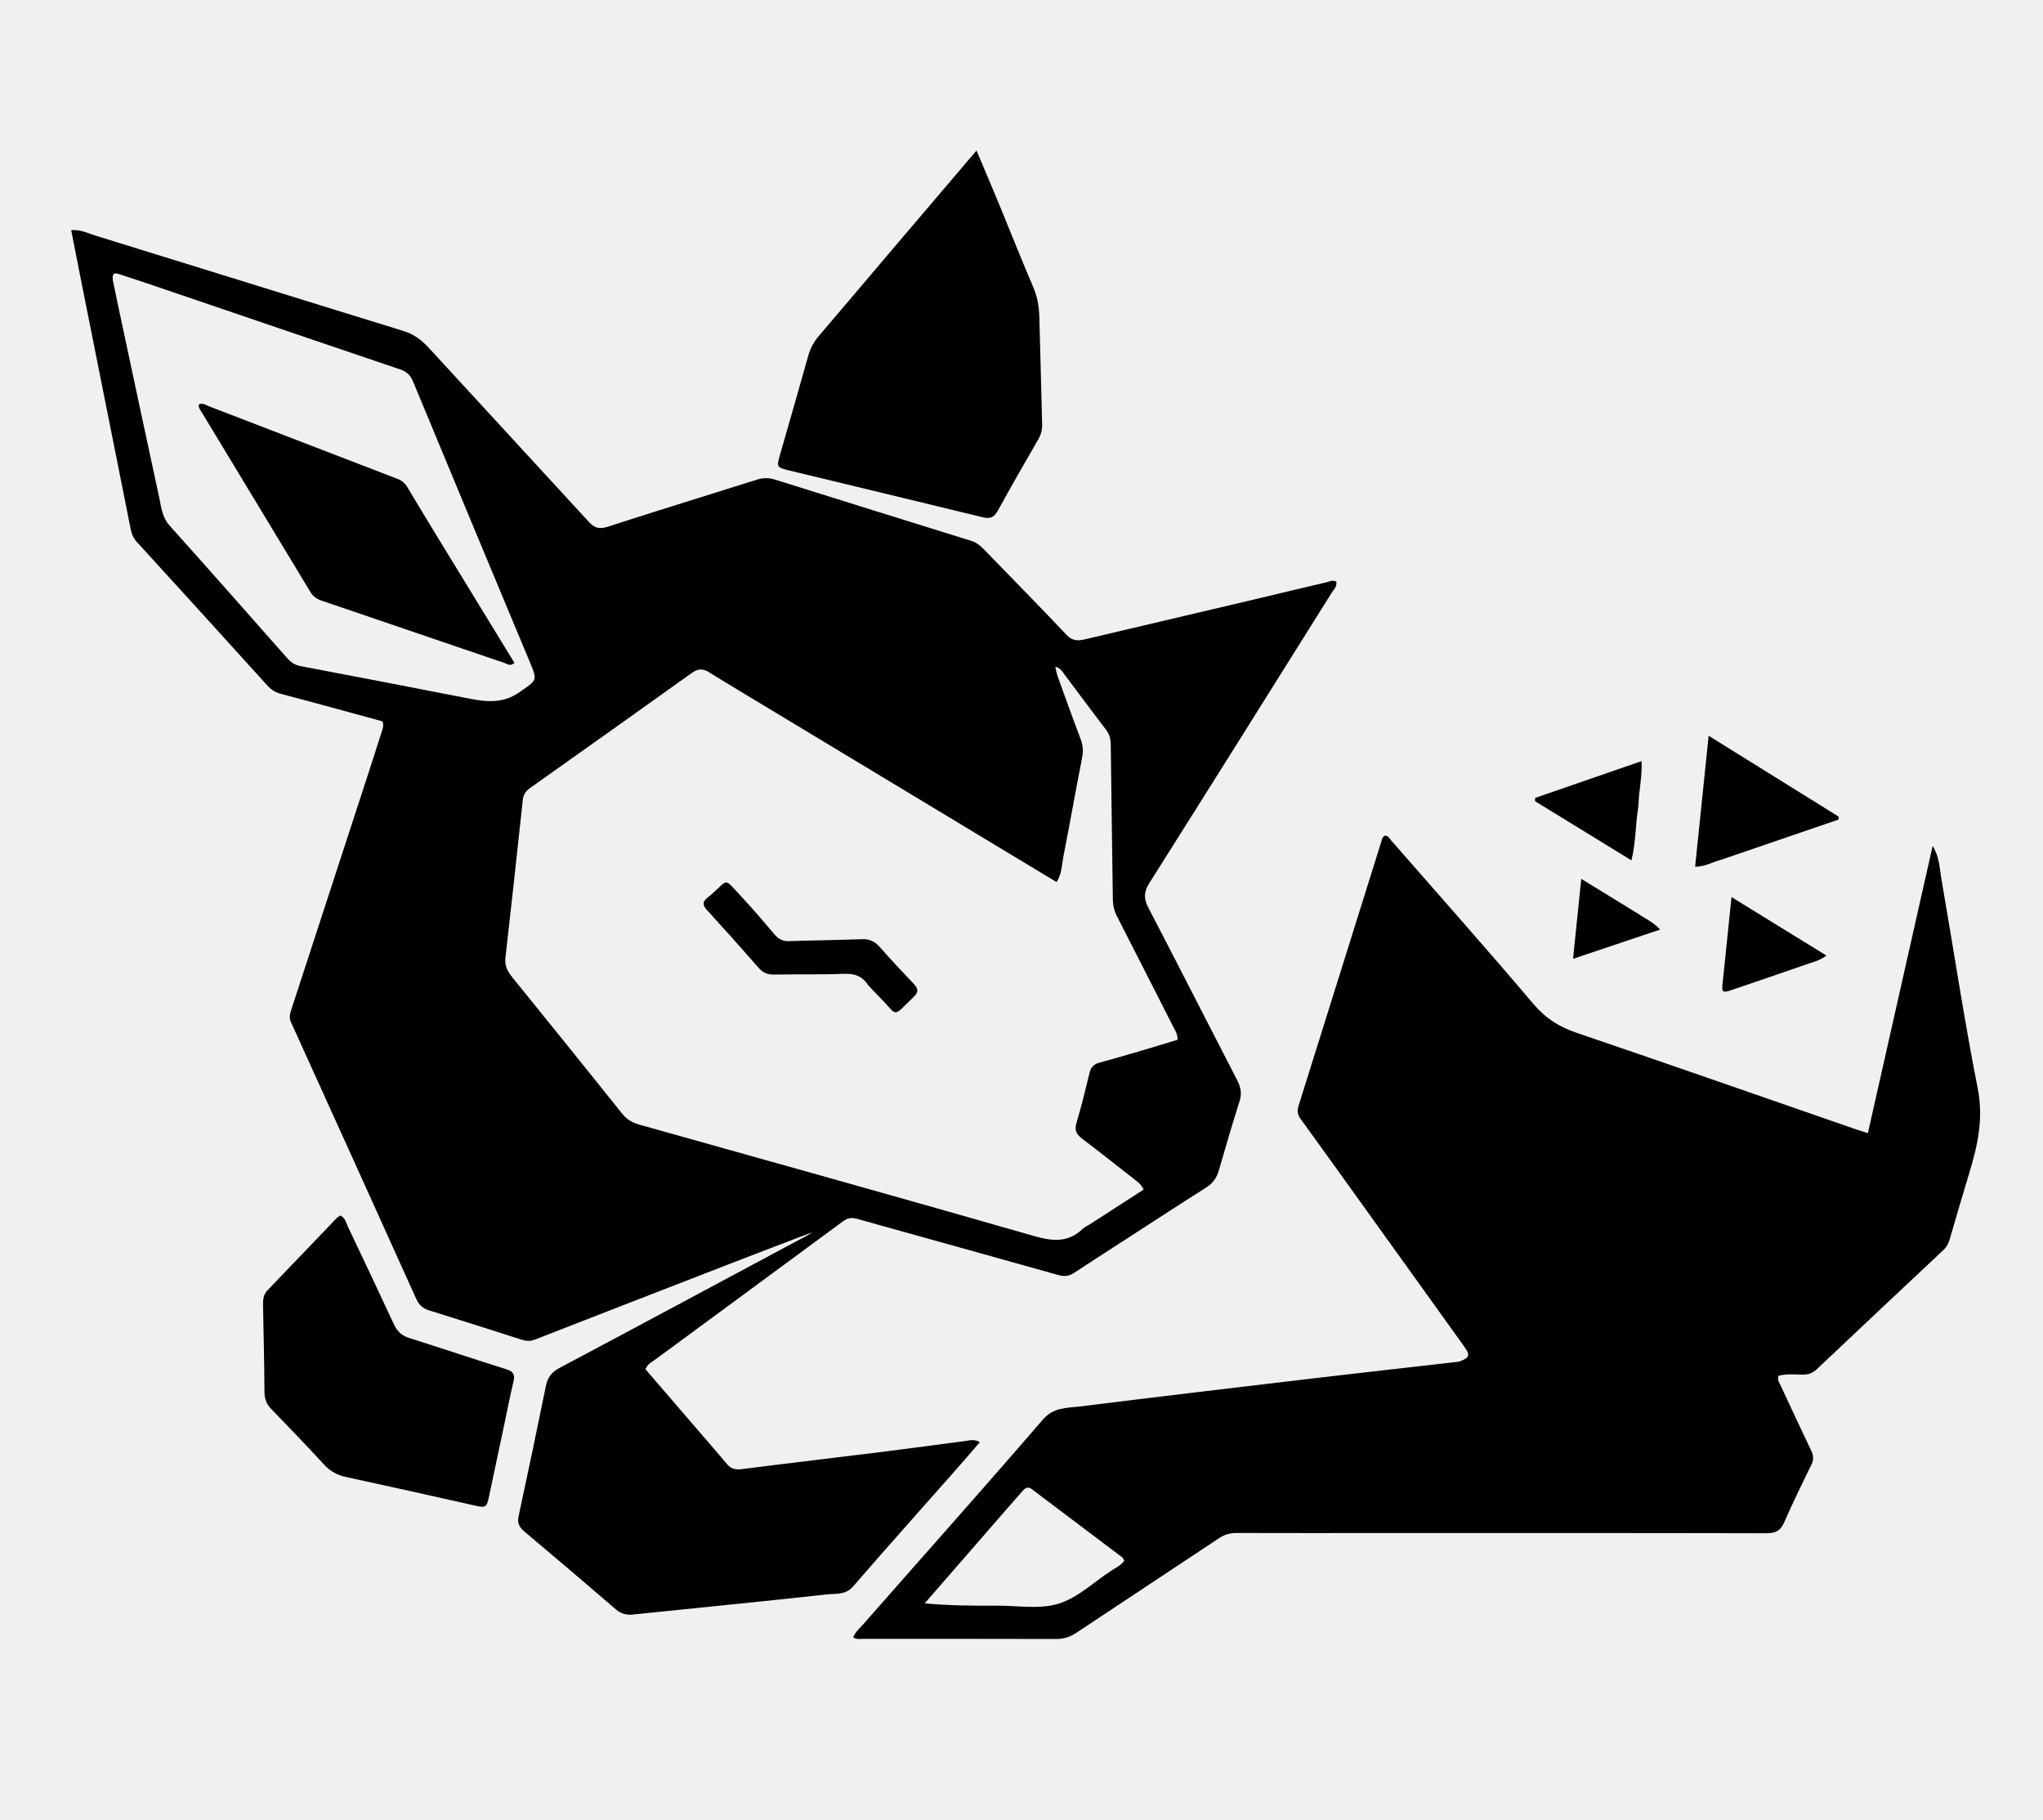
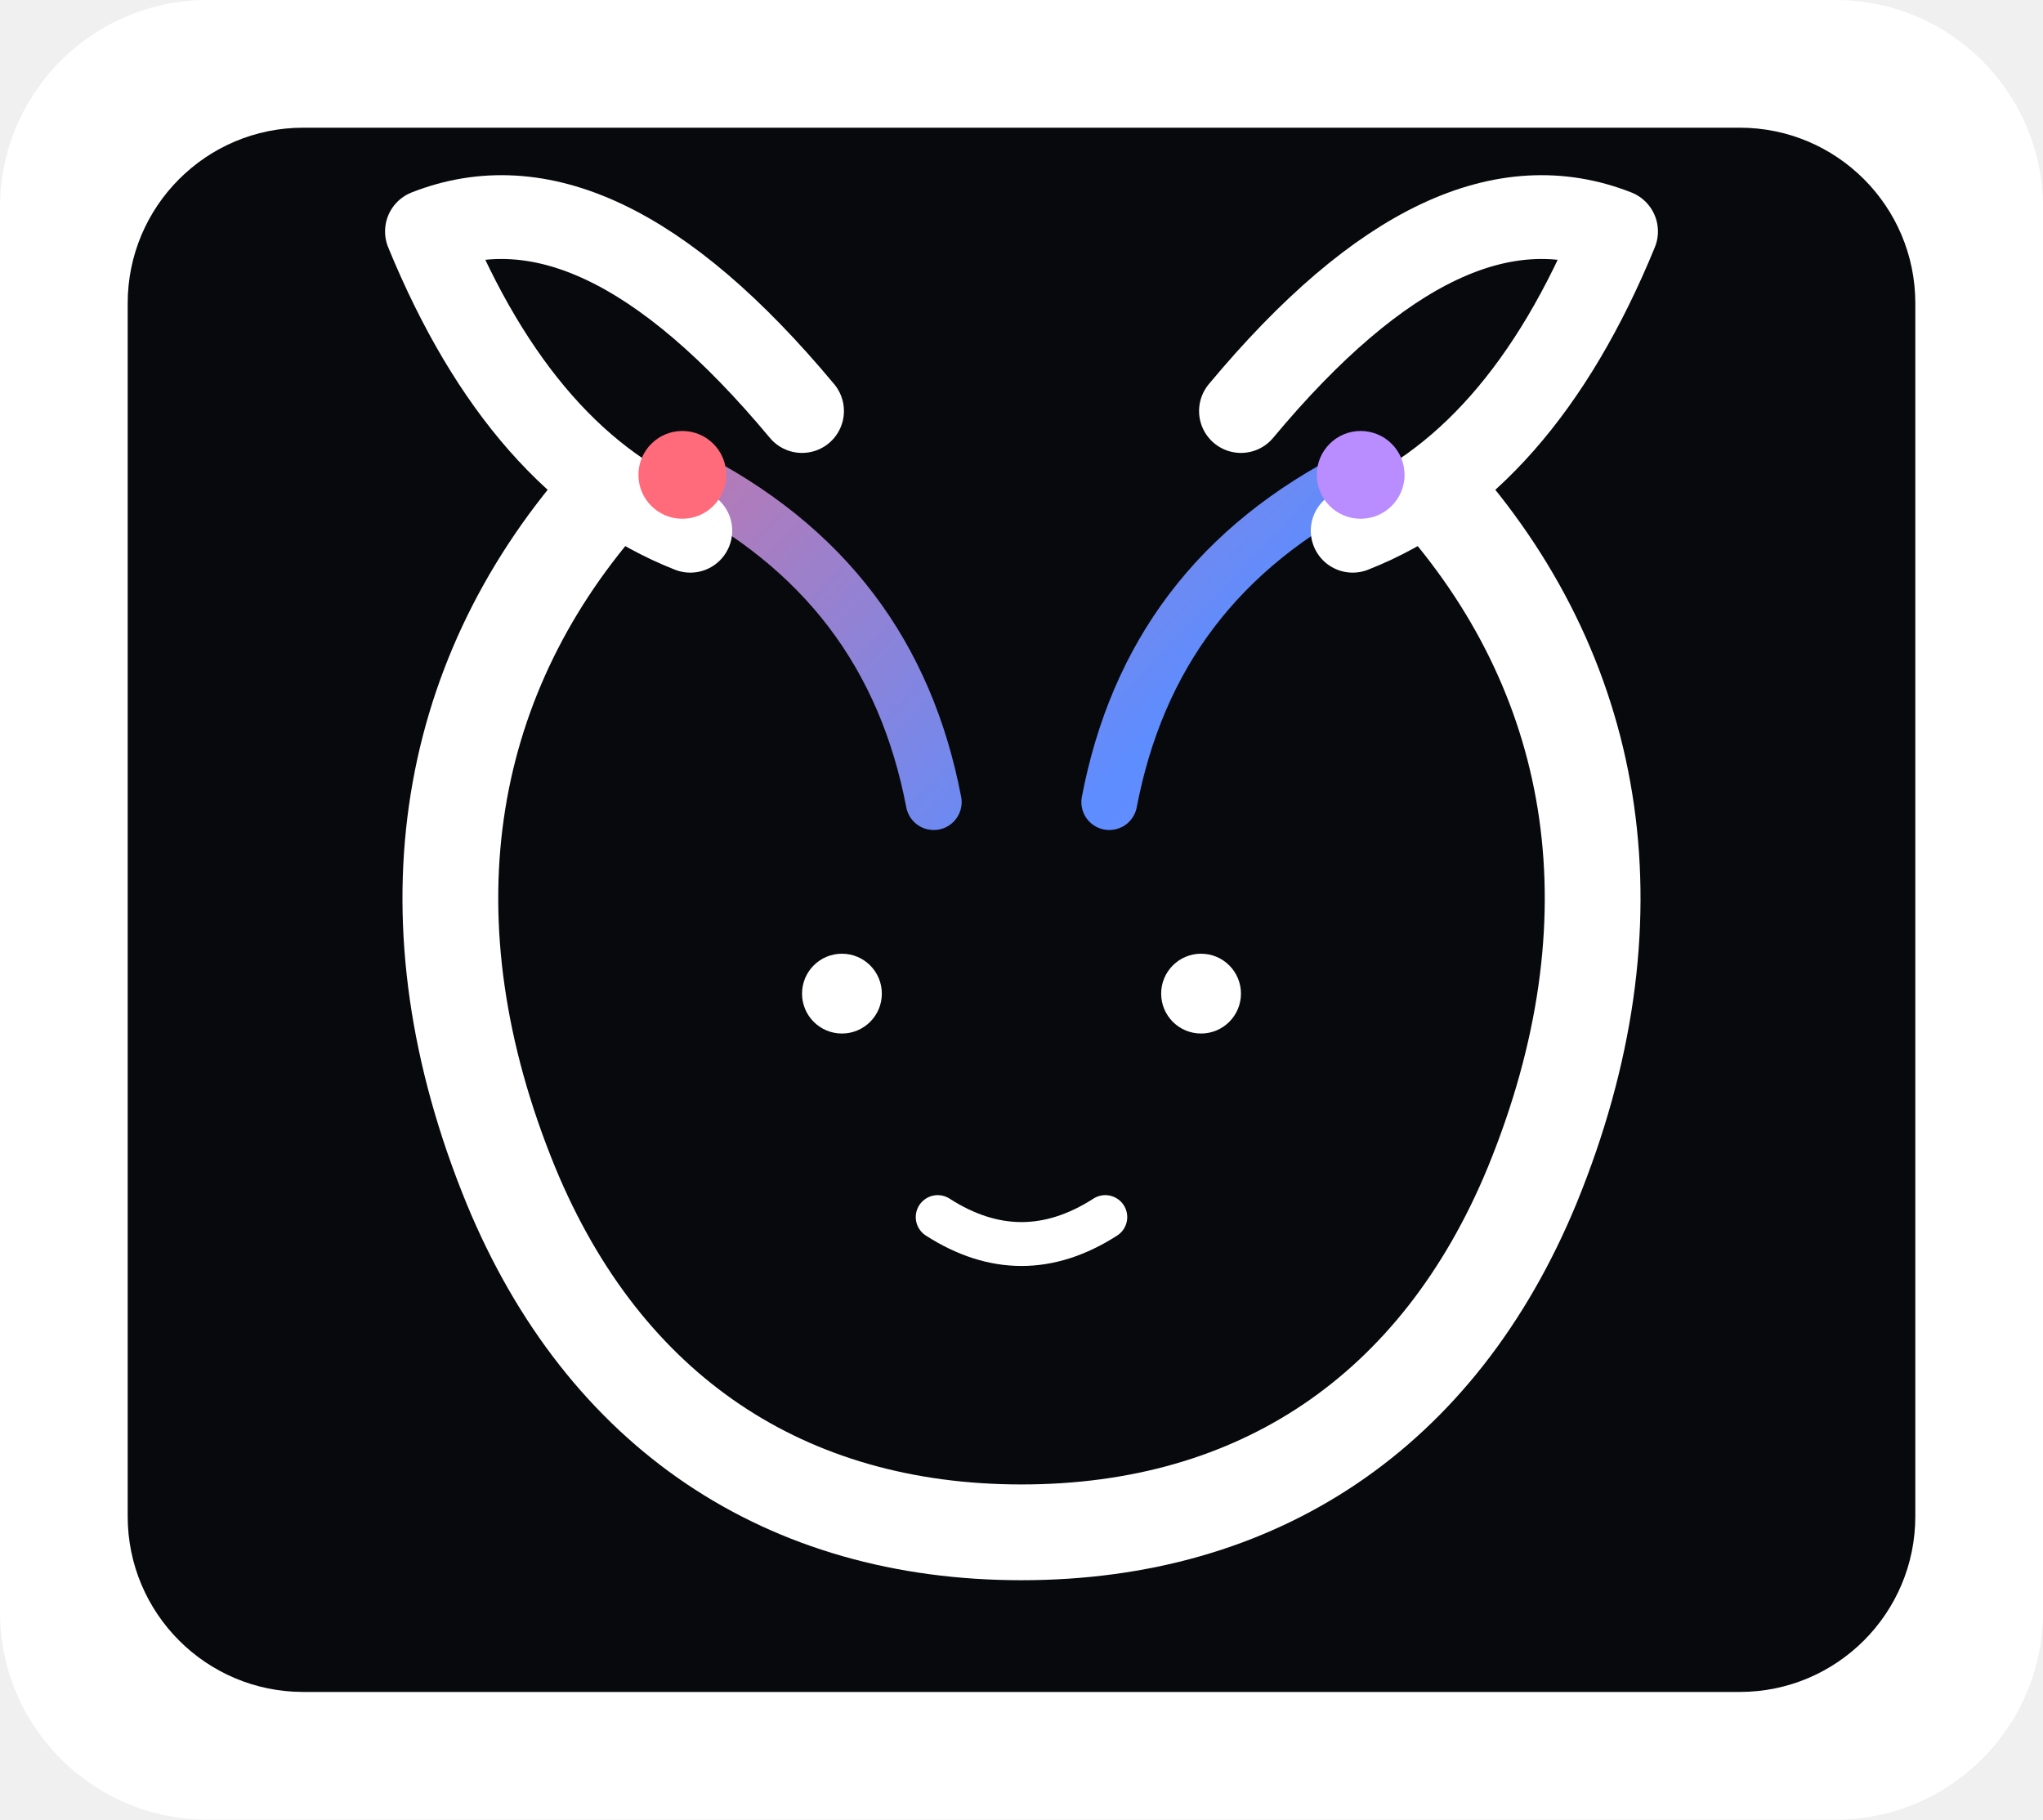
- <svg xmlns="http://www.w3.org/2000/svg" version="1.1" id="Layer_1" x="0px" y="0px" width="100%" viewBox="0 0 1024 912" enable-background="new 0 0 1024 912" xml:space="preserve">
-   <path fill="#000000" opacity="1" stroke="none" d=" M561.721,622.786   C553.73,627.97 546.011,632.905 538.369,637.957   C535.817,639.645 533.451,639.891 530.41,639.034   C496.781,629.553 463.096,620.269 429.45,610.847   C426.789,610.102 424.806,610.438 422.541,612.11   C391.322,635.171 360.024,658.125 328.777,681.148   C326.949,682.495 324.665,683.428 323.501,686.24   C332.813,697.054 342.244,708.005 351.673,718.959   C355.912,723.883 360.213,728.756 364.353,733.762   C366.395,736.233 368.639,736.734 371.816,736.327   C395.402,733.304 419.023,730.553 442.622,727.62   C456.484,725.898 470.323,723.999 484.173,722.181   C486.256,721.907 488.364,721.165 491.108,722.817   C487.332,727.183 483.733,731.418 480.055,735.584   C462.526,755.441 444.874,775.192 427.513,795.196   C423.79,799.487 418.971,798.62 414.63,799.097   C382.224,802.656 349.777,805.835 317.348,809.187   C314.016,809.531 311.31,808.87 308.653,806.578   C293.513,793.517 278.268,780.577 262.964,767.709   C260.427,765.576 259.165,763.536 259.918,760.034   C264.604,738.256 269.18,716.453 273.616,694.623   C274.479,690.372 276.427,687.73 280.374,685.634   C319.514,664.859 358.538,643.866 397.605,622.953   C400.812,621.236 404.096,619.662 407.151,617.578   C393.733,622.717 380.298,627.812 366.9,633.003   C333.983,645.757 301.075,658.536 268.189,671.372   C265.848,672.286 263.777,672.206 261.438,671.452   C246.071,666.499 230.684,661.605 215.267,656.809   C212.194,655.853 210.104,654.264 208.742,651.246   C187.855,604.952 166.902,558.687 145.906,512.442   C144.988,510.419 145.157,508.623 145.794,506.673   C157.67,470.284 169.541,433.893 181.402,397.499   C184.755,387.212 188.099,376.922 191.384,366.613   C191.825,365.227 192.462,363.791 191.736,361.546   C184.454,359.555 176.801,357.45 169.141,355.374   C159.671,352.806 150.206,350.22 140.714,347.734   C138.026,347.03 135.91,345.671 134.053,343.622   C112.235,319.552 90.412,295.485 68.485,271.513   C65.887,268.673 65.524,265.258 64.849,261.892   C56.577,220.634 48.365,179.364 40.147,138.095   C38.666,130.658 37.228,123.213 35.69,115.366   C40.434,114.928 44.043,116.91 47.718,118.043   C99.264,133.947 150.75,150.044 202.31,165.903   C207.699,167.56 211.561,170.671 215.235,174.679   C241.805,203.661 268.524,232.505 295.08,261.499   C297.91,264.589 300.303,265.394 304.533,264.021   C329.392,255.949 354.393,248.317 379.309,240.419   C382.486,239.412 385.346,239.394 388.533,240.395   C421.252,250.682 454.006,260.86 486.755,271.051   C489.223,271.819 491.162,273.269 492.938,275.106   C506.84,289.475 520.897,303.698 534.614,318.242   C537.627,321.437 540.516,321.206 544.031,320.376   C573.658,313.381 603.293,306.423 632.921,299.428   C643.607,296.906 654.267,294.274 664.965,291.803   C666.486,291.452 668.108,290.461 669.815,291.592   C670.193,294.03 668.416,295.597 667.317,297.35   C636.977,345.773 606.645,394.201 576.123,442.509   C573.379,446.853 573.124,450.226 575.521,454.824   C590.534,483.617 605.21,512.584 620.125,541.428   C621.919,544.897 622.52,548.028 621.308,551.859   C617.645,563.439 614.237,575.102 610.866,586.772   C609.791,590.496 607.783,593.153 604.464,595.254   C590.249,604.257 576.158,613.456 561.721,622.786  M389.16,357.4   C377.895,350.595 366.583,343.866 355.395,336.936   C352.26,334.993 349.794,335.102 346.784,337.257   C319.826,356.551 292.801,375.75 265.746,394.907   C263.544,396.465 262.33,398.156 262.033,400.936   C259.216,427.388 256.314,453.832 253.309,480.263   C252.844,484.351 254.656,487.206 257.028,490.135   C275.377,512.791 293.711,535.459 311.911,558.235   C314.254,561.167 316.995,562.698 320.491,563.678   C386.521,582.196 452.576,600.625 518.49,619.549   C527.676,622.186 535.468,622.855 542.703,615.859   C543.639,614.953 544.957,614.45 546.077,613.728   C555.126,607.896 564.17,602.056 573.225,596.212   C572.12,593.866 570.706,592.725 569.263,591.6   C560.329,584.633 551.469,577.568 542.43,570.739   C539.547,568.561 538.425,566.53 539.556,562.775   C542.048,554.499 544.07,546.077 546.119,537.675   C546.786,534.94 548.162,533.386 550.905,532.646   C557.971,530.741 564.996,528.676 572.019,526.615   C578.175,524.808 584.306,522.919 590.222,521.135   C590.296,518.216 589.054,516.568 588.163,514.814   C578.734,496.25 569.299,477.69 559.809,459.158   C558.483,456.57 557.826,453.944 557.789,451.028   C557.464,425.041 557.034,399.056 556.731,373.069   C556.698,370.273 556.065,367.962 554.338,365.703   C547.253,356.44 540.329,347.054 533.317,337.734   C532.307,336.392 531.466,334.758 528.941,334.188   C529.409,336.14 529.619,337.603 530.111,338.965   C533.899,349.454 537.651,359.957 541.622,370.376   C542.796,373.456 543.06,376.288 542.416,379.562   C539.176,396.036 536.303,412.584 533.037,429.053   C532.198,433.286 532.293,437.893 529.6,442.11   C482.725,413.846 436.248,385.822 389.16,357.4  M56.569,140.457   C57.268,143.874 57.943,147.297 58.671,150.708   C65.677,183.54 72.642,216.382 79.762,249.189   C80.833,254.125 81.227,259.219 85.019,263.441   C104.824,285.495 124.406,307.749 144.035,329.961   C145.855,332.02 147.803,333.319 150.68,333.861   C177.804,338.963 204.897,344.235 231.987,349.514   C241.746,351.416 251.038,353.534 260.475,346.849   C269.176,340.685 269.62,341.523 265.388,331.395   C245.881,284.711 226.412,238.011 207.056,191.265   C205.715,188.027 203.864,186.261 200.563,185.146   C160.363,171.56 120.209,157.839 80.039,144.165   C73.424,141.913 66.805,139.672 60.154,137.53   C58.29,136.93 55.923,136.065 56.569,140.457  z" />
-   <path fill="#000000" opacity="1" stroke="none" d=" M731.232,682.462   C736.633,680.505 737.072,679.305 733.911,674.891   C717.714,652.271 701.466,629.687 685.232,607.093   C674.153,591.672 663.098,576.234 651.948,560.864   C650.435,558.779 650.036,556.89 650.817,554.402   C664.625,510.428 678.36,466.431 692.155,422.453   C692.536,421.24 692.595,419.77 693.996,418.885   C695.775,418.608 696.389,420.2 697.32,421.265   C721.212,448.607 745.335,475.754 768.816,503.445   C774.829,510.536 781.631,514.719 790.25,517.648   C836.907,533.503 883.415,549.794 929.977,565.928   C931.684,566.519 933.416,567.041 936.218,567.944   C947.107,519.675 957.898,471.836 968.69,423.997   C972.132,429.443 972.162,435.31 973.138,440.92   C979.204,475.793 984.433,510.826 991.282,545.541   C994.246,560.567 991.266,574.089 987.033,587.949   C983.68,598.927 980.492,609.957 977.277,620.977   C976.657,623.101 975.76,624.941 974.097,626.501   C952.955,646.331 931.829,666.178 910.776,686.103   C908.674,688.093 906.514,688.985 903.653,688.95   C899.546,688.9 895.381,688.465 891.388,689.56   C890.74,691.802 892.011,693.317 892.757,694.925   C897.734,705.651 902.706,716.381 907.818,727.043   C908.993,729.493 909.164,731.545 907.92,734.079   C903.223,743.645 898.567,753.24 894.284,762.995   C892.476,767.112 890.086,768.469 885.567,768.459   C819.58,768.308 753.594,768.361 687.607,768.365   C665.111,768.366 642.616,768.399 620.12,768.326   C616.84,768.315 613.977,768.965 611.194,770.817   C587.341,786.684 563.405,802.427 539.562,818.31   C536.385,820.426 533.214,821.462 529.349,821.449   C497.189,821.341 465.028,821.405 432.868,821.376   C431.258,821.375 429.554,821.838 427.616,820.655   C428.738,817.838 431.083,815.891 432.972,813.741   C462.878,779.697 493.057,745.891 522.635,711.566   C528.071,705.257 534.606,705.75 541.087,704.943   C579.859,700.11 618.661,695.507 657.465,690.926   C681.907,688.04 706.37,685.326 731.232,682.462  M503.773,757.26   C490.344,772.708 476.916,788.156 463.487,803.604   C476.104,804.763 487.898,804.808 499.691,804.749   C510.006,804.698 520.971,806.679 530.451,803.806   C539.932,800.933 547.956,793.199 556.557,787.501   C558.981,785.895 561.79,784.679 563.507,782.198   C563.099,781.458 562.969,780.891 562.613,780.622   C547.471,769.184 532.305,757.778 517.153,746.353   C515.169,744.857 513.807,745.82 512.48,747.347   C509.75,750.488 506.988,753.6 503.773,757.26  z" />
-   <path fill="#000000" opacity="1" stroke="none" d=" M442.08,131.096   C457.801,112.627 473.292,94.428 489.449,75.445   C493.53,85.121 497.185,93.637 500.719,102.204   C506.496,116.205 512.039,130.304 518.01,144.22   C520.045,148.964 520.78,153.8 520.931,158.776   C521.479,176.751 521.848,194.732 522.348,212.709   C522.424,215.473 521.754,217.874 520.365,220.279   C513.535,232.102 506.722,243.938 500.154,255.907   C498.311,259.264 496.318,260.172 492.588,259.259   C460.289,251.357 427.946,243.638 395.627,235.819   C389.246,234.275 389.203,234.055 391.016,227.727   C395.736,211.257 400.498,194.798 405.12,178.301   C406.18,174.517 407.934,171.28 410.483,168.305   C420.992,156.038 431.403,143.686 442.08,131.096  z" />
-   <path fill="#000000" opacity="1" stroke="none" d=" M252.999,712.787   C250.318,725.395 247.725,737.587 245.159,749.785   C243.936,755.595 243.509,755.814 237.894,754.554   C216.489,749.753 195.084,744.95 173.643,740.312   C169.246,739.361 165.697,737.599 162.589,734.212   C153.809,724.647 144.772,715.318 135.758,705.97   C133.406,703.53 132.567,700.848 132.548,697.449   C132.464,682.968 132.132,668.488 131.831,654.008   C131.774,651.253 132.1,648.758 134.133,646.644   C145.671,634.641 157.164,622.594 168.694,610.584   C169.24,610.015 169.996,609.646 170.658,609.182   C173.134,610.502 173.506,612.986 174.468,615.006   C182.19,631.234 189.908,647.465 197.452,663.777   C199.123,667.391 201.51,669.478 205.317,670.676   C221.502,675.769 237.584,681.19 253.772,686.273   C257.208,687.351 258.237,688.89 257.386,692.387   C255.775,699.005 254.508,705.707 252.999,712.787  z" />
-   <path fill="#000000" opacity="1" stroke="none" d=" M862.72,430.887   C858.402,432.036 854.776,434.309 849.628,434.443   C851.871,412.718 854.066,391.465 856.41,368.761   C878.88,382.736 900.196,395.993 921.512,409.25   C921.525,409.751 921.537,410.252 921.55,410.753   C902.062,417.419 882.575,424.084 862.72,430.887  z" />
-   <path fill="#000000" opacity="1" stroke="none" d=" M821.231,403.928   C819.669,412.961 820.024,421.815 817.719,431.214   C801.172,421.057 785.291,411.309 769.411,401.561   C769.423,401.012 769.436,400.462 769.449,399.913   C786.971,393.854 804.493,387.796 822.785,381.471   C823.207,389.522 821.329,396.452 821.231,403.928  z" />
-   <path fill="#000000" opacity="1" stroke="none" d=" M864.287,484.419   C865.498,472.949 866.618,461.924 867.869,449.611   C884.154,459.643 899.453,469.067 915.453,478.923   C912.087,481.429 908.993,482.094 906.127,483.096   C893.413,487.539 880.651,491.845 867.908,496.207   C863.289,497.787 862.835,497.375 863.457,492.306   C863.76,489.832 863.953,487.345 864.287,484.419  z" />
-   <path fill="#000000" opacity="1" stroke="none" d=" M821.008,457.933   C824.648,460.448 828.531,462.024 832.105,465.895   C817.51,470.797 803.612,475.465 788.449,480.558   C789.856,466.843 791.142,454.305 792.56,440.485   C802.679,446.693 811.688,452.219 821.008,457.933  z" />
-   <path fill="#000000" opacity="1" stroke="none" d=" M435.164,493.788   C432.146,489.127 428.255,487.875 423.058,488.078   C411.409,488.533 399.733,488.233 388.072,488.441   C384.809,488.499 382.432,487.591 380.245,485.086   C371.701,475.3 363.047,465.607 354.274,456.025   C352.034,453.578 352.129,451.893 354.617,449.898   C366.281,440.546 361.556,438.735 372.773,450.674   C378.129,456.375 383.177,462.371 388.222,468.353   C390.213,470.713 392.421,471.802 395.554,471.698   C407.705,471.295 419.865,471.173 432.013,470.715   C435.884,470.57 438.589,471.913 441.101,474.78   C446.59,481.043 452.285,487.129 458.042,493.147   C460.389,495.601 460.37,497.342 457.857,499.758   C446.629,510.557 450.532,509.286 440.566,499.489   C438.785,497.739 437.122,495.868 435.164,493.788  z" />
-   <path fill="#000000" opacity="1" stroke="none" d=" M218.748,268.301   C231.939,289.853 244.928,311.102 257.862,332.263   C255.711,334.081 254.391,332.807 253.089,332.364   C222.365,321.908 191.658,311.399 160.933,300.945   C158.613,300.156 156.909,298.91 155.617,296.768   C137.548,266.821 119.417,236.912 101.327,206.978   C100.572,205.73 99.476,204.578 99.592,202.808   C101.462,201.634 103.041,202.975 104.604,203.575   C136.151,215.695 167.676,227.869 199.218,240.001   C201.512,240.883 203.107,242.345 204.358,244.461   C209.024,252.344 213.807,260.158 218.748,268.301  z" />
+ <svg xmlns="http://www.w3.org/2000/svg" width="100%" viewBox="0 0 1024 912" role="img" aria-labelledby="title desc">
+   <defs>
+     <linearGradient id="spectrum" x1="176" y1="120" x2="848" y2="760" gradientUnits="userSpaceOnUse">
+       <stop offset="0" stop-color="#ff6b7a" />
+       <stop offset="0.5" stop-color="#5d8dff" />
+       <stop offset="1" stop-color="#b98cff" />
+     </linearGradient>
+   </defs>
+   <rect width="1024" height="912" rx="104" fill="#ffffff" />
+   <rect x="64" y="64" width="896" height="784" rx="88" fill="#08090c" />
+   <path d="M302 250c-80 92-100 212-46 344 47 114 138 174 256 174s209-60 256-174c54-132 34-252-46-344" fill="none" stroke="#ffffff" stroke-width="48" stroke-linecap="round" stroke-linejoin="round" />
+   <path d="M342 238c72 36 112 91 126 164M682 238c-72 36-112 91-126 164" fill="none" stroke="url(#spectrum)" stroke-width="28" stroke-linecap="round" />
+   <path d="M402 206c-70-84-132-112-188-90 32 78 76 128 132 150M622 206c70-84 132-112 188-90-32 78-76 128-132 150" fill="none" stroke="#ffffff" stroke-width="42" stroke-linecap="round" stroke-linejoin="round" />
+   <circle cx="422" cy="498" r="20" fill="#ffffff" />
+   <circle cx="602" cy="498" r="20" fill="#ffffff" />
+   <path d="M470 610c28 18 56 18 84 0" fill="none" stroke="#ffffff" stroke-width="22" stroke-linecap="round" />
+   <circle cx="342" cy="238" r="22" fill="#ff6b7a" />
+   <circle cx="682" cy="238" r="22" fill="#b98cff" />
</svg>
